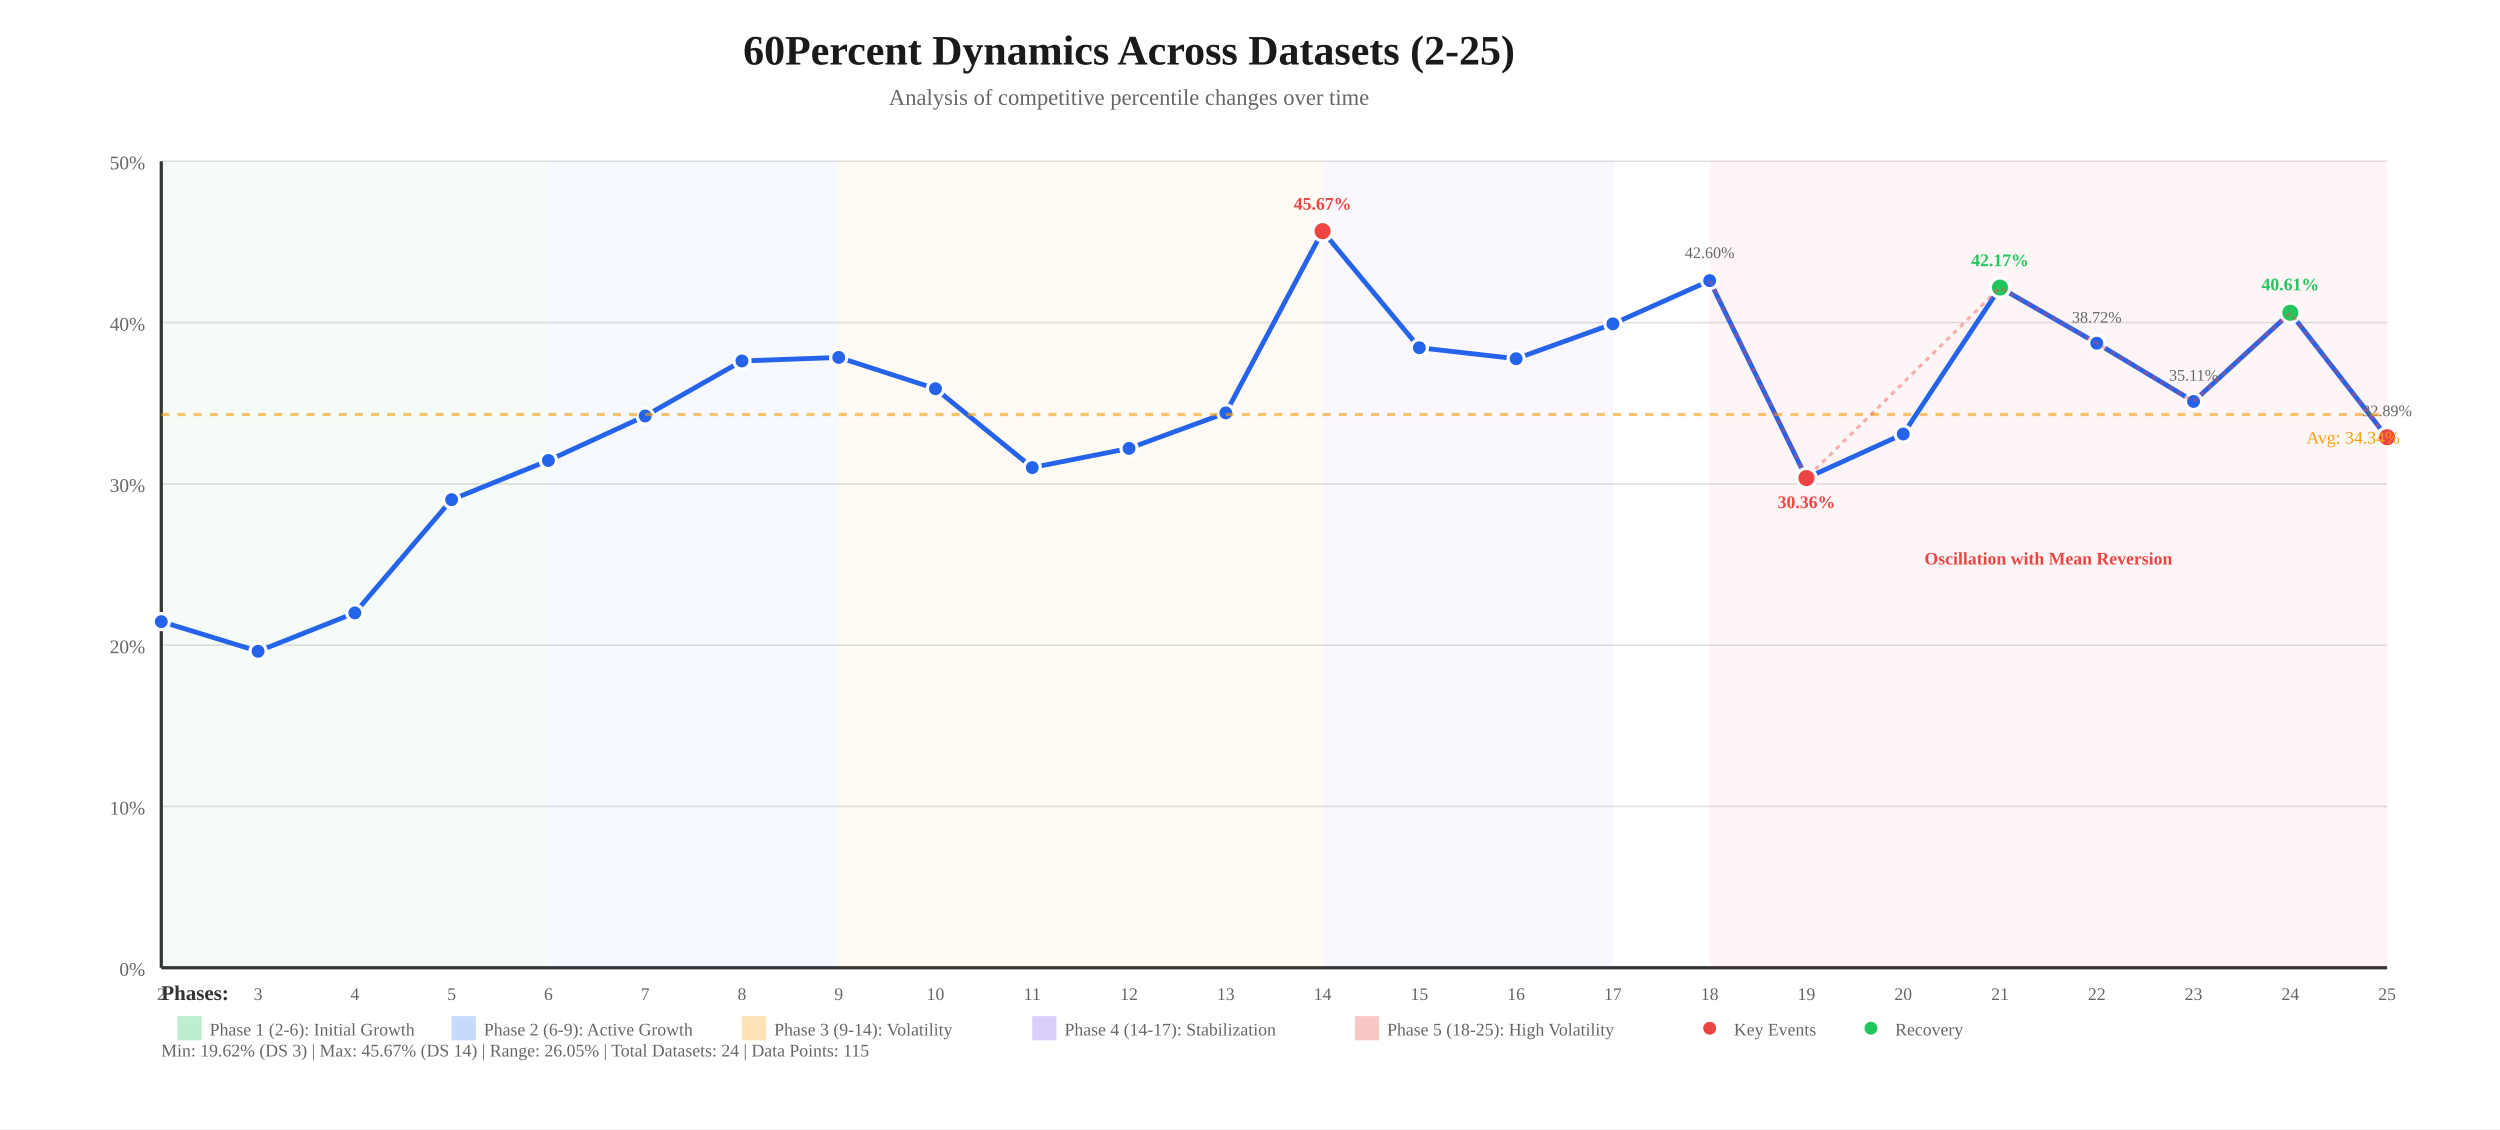
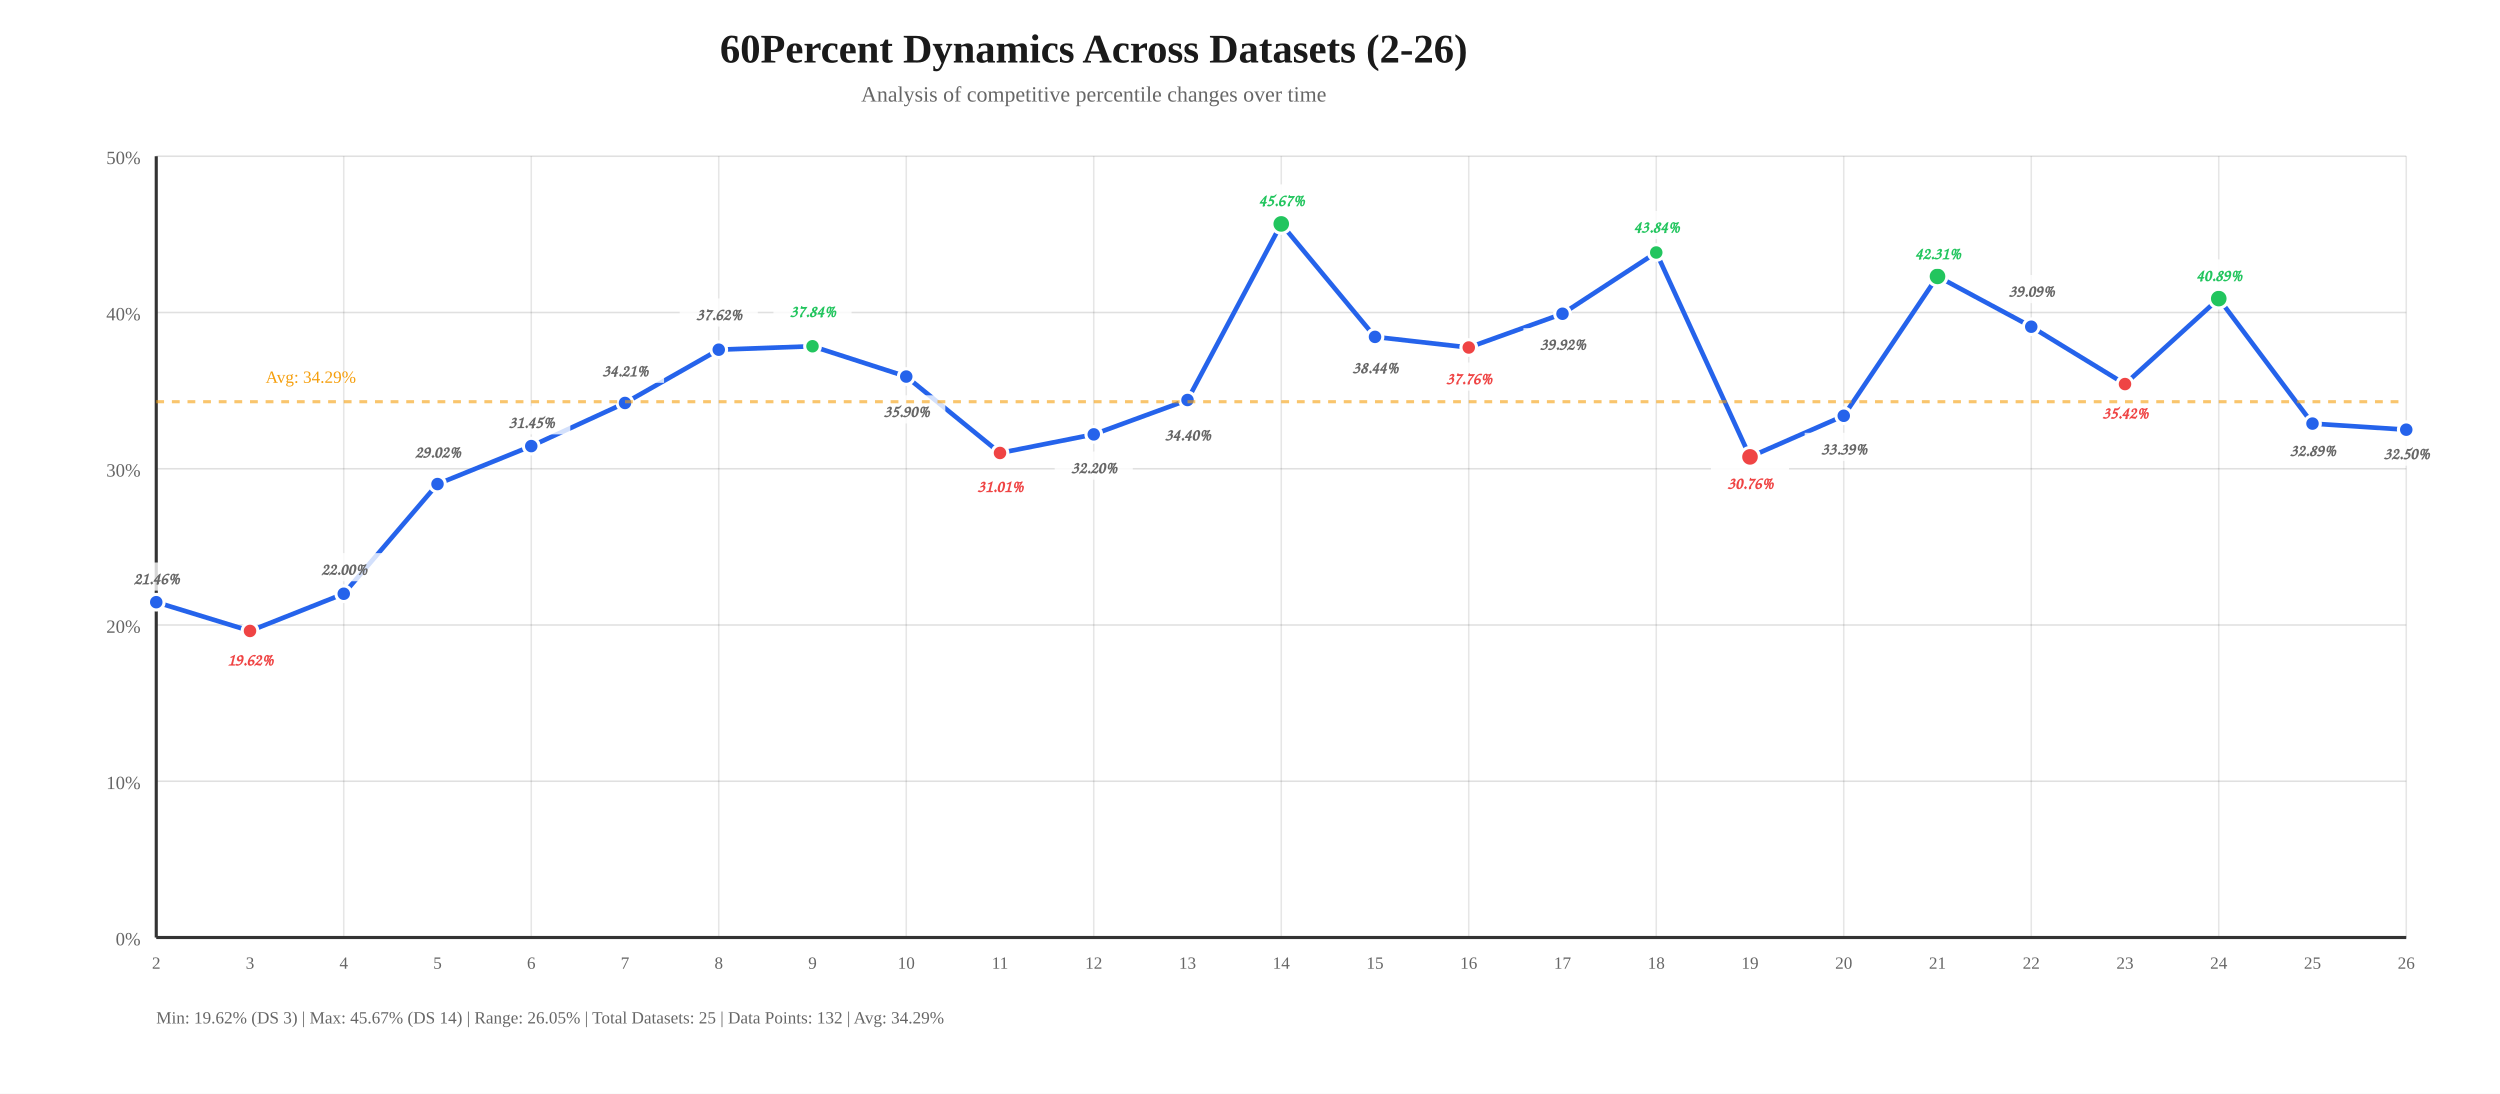
- <svg xmlns="http://www.w3.org/2000/svg" width="1550" height="700">
-   <rect width="1550" height="700" fill="#ffffff" />
+ <svg xmlns="http://www.w3.org/2000/svg" width="1600" height="700">
+   <style>
+     .point-label {
+       text-anchor: middle;
+       font-size: 11px;
+       font-weight: bold;
+       font-family: cursive;
+     }
+   </style>
+   <rect width="1600" height="700" fill="#ffffff" />
  <text x="700" y="40" text-anchor="middle" font-size="26" font-weight="bold" fill="#1a1a1a">
-     60Percent Dynamics Across Datasets (2-25)
+     60Percent Dynamics Across Datasets (2-26)
  </text>
  <text x="700" y="65" text-anchor="middle" font-size="14" fill="#666">
    Analysis of competitive percentile changes over time
  </text>
  <g transform="translate(100, 100)">
-     <line x1="0" y1="0" x2="1380" y2="0" stroke="#e0e0e0" stroke-width="1" />
-     <line x1="0" y1="100" x2="1380" y2="100" stroke="#e0e0e0" stroke-width="1" />
-     <line x1="0" y1="200" x2="1380" y2="200" stroke="#e0e0e0" stroke-width="1" />
-     <line x1="0" y1="300" x2="1380" y2="300" stroke="#e0e0e0" stroke-width="1" />
-     <line x1="0" y1="400" x2="1380" y2="400" stroke="#e0e0e0" stroke-width="1" />
-     <line x1="0" y1="500" x2="1380" y2="500" stroke="#e0e0e0" stroke-width="1" />
+     <line x1="0" y1="0" x2="1440" y2="0" stroke="#e0e0e0" stroke-width="1" />
+     <line x1="0" y1="100" x2="1440" y2="100" stroke="#e0e0e0" stroke-width="1" />
+     <line x1="0" y1="200" x2="1440" y2="200" stroke="#e0e0e0" stroke-width="1" />
+     <line x1="0" y1="300" x2="1440" y2="300" stroke="#e0e0e0" stroke-width="1" />
+     <line x1="0" y1="400" x2="1440" y2="400" stroke="#e0e0e0" stroke-width="1" />
+     <line x1="0" y1="500" x2="1440" y2="500" stroke="#e0e0e0" stroke-width="1" />
+     <line x1="0" y1="0" x2="0" y2="500" stroke="#000" stroke-width="1" opacity="0.1" />
+     <line x1="120" y1="0" x2="120" y2="500" stroke="#000" stroke-width="1" opacity="0.1" />
+     <line x1="240" y1="0" x2="240" y2="500" stroke="#000" stroke-width="1" opacity="0.1" />
+     <line x1="360" y1="0" x2="360" y2="500" stroke="#000" stroke-width="1" opacity="0.1" />
+     <line x1="480" y1="0" x2="480" y2="500" stroke="#000" stroke-width="1" opacity="0.1" />
+     <line x1="600" y1="0" x2="600" y2="500" stroke="#000" stroke-width="1" opacity="0.1" />
+     <line x1="720" y1="0" x2="720" y2="500" stroke="#000" stroke-width="1" opacity="0.1" />
+     <line x1="840" y1="0" x2="840" y2="500" stroke="#000" stroke-width="1" opacity="0.1" />
+     <line x1="960" y1="0" x2="960" y2="500" stroke="#000" stroke-width="1" opacity="0.1" />
+     <line x1="1080" y1="0" x2="1080" y2="500" stroke="#000" stroke-width="1" opacity="0.1" />
+     <line x1="1200" y1="0" x2="1200" y2="500" stroke="#000" stroke-width="1" opacity="0.1" />
+     <line x1="1320" y1="0" x2="1320" y2="500" stroke="#000" stroke-width="1" opacity="0.1" />
+     <line x1="1440" y1="0" x2="1440" y2="500" stroke="#000" stroke-width="1" opacity="0.1" />
    <text x="-10" y="5" text-anchor="end" font-size="12" fill="#666">50%</text>
    <text x="-10" y="105" text-anchor="end" font-size="12" fill="#666">
      40%
    </text>
    <text x="-10" y="205" text-anchor="end" font-size="12" fill="#666">
      30%
    </text>
    <text x="-10" y="305" text-anchor="end" font-size="12" fill="#666">
      20%
    </text>
    <text x="-10" y="405" text-anchor="end" font-size="12" fill="#666">
      10%
    </text>
    <text x="-10" y="505" text-anchor="end" font-size="12" fill="#666">0%</text>
-     <line x1="0" y1="500" x2="1380" y2="500" stroke="#333" stroke-width="2" />
+     <line x1="0" y1="500" x2="1440" y2="500" stroke="#333" stroke-width="2" />
    <line x1="0" y1="0" x2="0" y2="500" stroke="#333" stroke-width="2" />
    <text x="0" y="520" text-anchor="middle" font-size="11" fill="#666">2</text>
    <text x="60" y="520" text-anchor="middle" font-size="11" fill="#666">
      3
    </text>
    <text x="120" y="520" text-anchor="middle" font-size="11" fill="#666">
      4
    </text>
    <text x="180" y="520" text-anchor="middle" font-size="11" fill="#666">
      5
    </text>
    <text x="240" y="520" text-anchor="middle" font-size="11" fill="#666">
      6
    </text>
    <text x="300" y="520" text-anchor="middle" font-size="11" fill="#666">
      7
    </text>
    <text x="360" y="520" text-anchor="middle" font-size="11" fill="#666">
      8
    </text>
    <text x="420" y="520" text-anchor="middle" font-size="11" fill="#666">
      9
    </text>
    <text x="480" y="520" text-anchor="middle" font-size="11" fill="#666">
      10
    </text>
    <text x="540" y="520" text-anchor="middle" font-size="11" fill="#666">
      11
    </text>
    <text x="600" y="520" text-anchor="middle" font-size="11" fill="#666">
      12
    </text>
    <text x="660" y="520" text-anchor="middle" font-size="11" fill="#666">
      13
    </text>
    <text x="720" y="520" text-anchor="middle" font-size="11" fill="#666">
      14
    </text>
    <text x="780" y="520" text-anchor="middle" font-size="11" fill="#666">
      15
    </text>
    <text x="840" y="520" text-anchor="middle" font-size="11" fill="#666">
      16
    </text>
    <text x="900" y="520" text-anchor="middle" font-size="11" fill="#666">
      17
    </text>
    <text x="960" y="520" text-anchor="middle" font-size="11" fill="#666">
      18
    </text>
    <text x="1020" y="520" text-anchor="middle" font-size="11" fill="#666">
      19
    </text>
    <text x="1080" y="520" text-anchor="middle" font-size="11" fill="#666">
      20
    </text>
    <text x="1140" y="520" text-anchor="middle" font-size="11" fill="#666">
      21
    </text>
    <text x="1200" y="520" text-anchor="middle" font-size="11" fill="#666">
      22
    </text>
    <text x="1260" y="520" text-anchor="middle" font-size="11" fill="#666">
      23
    </text>
    <text x="1320" y="520" text-anchor="middle" font-size="11" fill="#666">
      24
    </text>
    <text x="1380" y="520" text-anchor="middle" font-size="11" fill="#666">
      25
    </text>
-     <rect x="0" y="0" width="240" height="500" fill="#22c55e" opacity="0.05" />
-     <rect x="240" y="0" width="180" height="500" fill="#3b82f6" opacity="0.05" />
-     <rect x="420" y="0" width="300" height="500" fill="#f59e0b" opacity="0.05" />
-     <rect x="720" y="0" width="180" height="500" fill="#8b5cf6" opacity="0.05" />
-     <rect x="960" y="0" width="420" height="500" fill="#ef4444" opacity="0.05" />
-     <polyline points="0,285.4 60,303.8 120,280 180,209.8 240,185.5 300,157.9 360,123.8 420,121.6 480,141 540,189.9 600,178 660,156 720,43.3 780,115.6 840,122.4 900,100.8 960,74 1020,196.4 1080,169.1 1140,78.3 1200,112.8 1260,148.9 1320,93.9 1380,171.1" fill="none" stroke="#2563eb" stroke-width="3" stroke-linejoin="round" />
+     <text x="1440" y="520" text-anchor="middle" font-size="11" fill="#666">
+       26
+     </text>
+     <polyline points="0,285.4 60,303.8 120,280 180,209.8 240,185.5 300,157.9 360,123.8 420,121.6 480,141 540,189.9 600,178 660,156 720,43.3 780,115.6 840,122.4 900,100.8 960,61.6 1020,192.4 1080,166.1 1140,76.9 1200,109.1 1260,145.8 1320,91.1 1380,171.1 1440,175" fill="none" stroke="#2563eb" stroke-width="3" stroke-linejoin="round" />
    <circle cx="0" cy="285.4" r="5" fill="#2563eb" stroke="#fff" stroke-width="2" />
-     <circle cx="60" cy="303.8" r="5" fill="#2563eb" stroke="#fff" stroke-width="2" />
+     <circle cx="60" cy="303.8" r="5" fill="#ef4444" stroke="#fff" stroke-width="2" />
    <circle cx="120" cy="280" r="5" fill="#2563eb" stroke="#fff" stroke-width="2" />
    <circle cx="180" cy="209.8" r="5" fill="#2563eb" stroke="#fff" stroke-width="2" />
    <circle cx="240" cy="185.5" r="5" fill="#2563eb" stroke="#fff" stroke-width="2" />
    <circle cx="300" cy="157.9" r="5" fill="#2563eb" stroke="#fff" stroke-width="2" />
    <circle cx="360" cy="123.8" r="5" fill="#2563eb" stroke="#fff" stroke-width="2" />
-     <circle cx="420" cy="121.6" r="5" fill="#2563eb" stroke="#fff" stroke-width="2" />
+     <circle cx="420" cy="121.6" r="5" fill="#22c55e" stroke="#fff" stroke-width="2" />
    <circle cx="480" cy="141" r="5" fill="#2563eb" stroke="#fff" stroke-width="2" />
-     <circle cx="540" cy="189.9" r="5" fill="#2563eb" stroke="#fff" stroke-width="2" />
+     <circle cx="540" cy="189.9" r="5" fill="#ef4444" stroke="#fff" stroke-width="2" />
    <circle cx="600" cy="178" r="5" fill="#2563eb" stroke="#fff" stroke-width="2" />
    <circle cx="660" cy="156" r="5" fill="#2563eb" stroke="#fff" stroke-width="2" />
-     <circle cx="720" cy="43.3" r="6" fill="#ef4444" stroke="#fff" stroke-width="2" />
+     <circle cx="720" cy="43.3" r="6" fill="#22c55e" stroke="#fff" stroke-width="2" />
    <circle cx="780" cy="115.6" r="5" fill="#2563eb" stroke="#fff" stroke-width="2" />
-     <circle cx="840" cy="122.4" r="5" fill="#2563eb" stroke="#fff" stroke-width="2" />
+     <circle cx="840" cy="122.4" r="5" fill="#ef4444" stroke="#fff" stroke-width="2" />
    <circle cx="900" cy="100.8" r="5" fill="#2563eb" stroke="#fff" stroke-width="2" />
-     <circle cx="960" cy="74" r="5" fill="#2563eb" stroke="#fff" stroke-width="2" />
-     <circle cx="1020" cy="196.4" r="6" fill="#ef4444" stroke="#fff" stroke-width="2" />
-     <circle cx="1080" cy="169.1" r="5" fill="#2563eb" stroke="#fff" stroke-width="2" />
-     <circle cx="1140" cy="78.3" r="6" fill="#22c55e" stroke="#fff" stroke-width="2" />
-     <circle cx="1200" cy="112.8" r="5" fill="#2563eb" stroke="#fff" stroke-width="2" />
-     <circle cx="1260" cy="148.9" r="5" fill="#2563eb" stroke="#fff" stroke-width="2" />
-     <circle cx="1320" cy="93.9" r="6" fill="#22c55e" stroke="#fff" stroke-width="2" />
-     <circle cx="1380" cy="171.1" r="6" fill="#ef4444" stroke="#fff" stroke-width="2" />
-     <text x="720" y="30" text-anchor="middle" font-size="11" font-weight="bold" fill="#ef4444">
-       45.67%
-     </text>
-     <text x="1020" y="215" text-anchor="middle" font-size="11" font-weight="bold" fill="#ef4444">
-       30.36%
-     </text>
-     <text x="1140" y="65" text-anchor="middle" font-size="11" font-weight="bold" fill="#22c55e">
-       42.17%
-     </text>
-     <text x="960" y="60" text-anchor="middle" font-size="10" fill="#666">
-       42.60%
-     </text>
-     <text x="1200" y="100" text-anchor="middle" font-size="10" fill="#666">
-       38.72%
-     </text>
-     <text x="1260" y="136" text-anchor="middle" font-size="10" fill="#666">
-       35.11%
-     </text>
-     <text x="1320" y="80" text-anchor="middle" font-size="11" font-weight="bold" fill="#22c55e">
-       40.61%
-     </text>
-     <text x="1380" y="158" text-anchor="middle" font-size="10" fill="#666">
-       32.89%
-     </text>
-     <line x1="0" y1="157" x2="1380" y2="157" stroke="#f59e0b" stroke-width="2" stroke-dasharray="5,5" opacity="0.6" />
-     <text x="1330" y="175" font-size="11" fill="#f59e0b">Avg: 34.34%</text>
-     <path d="M 960 74 L 1020 196.4 L 1140 78.3 L 1200 112.8 L 1260 148.9 L 1320 93.9 L 1380 171.1" fill="none" stroke="#ef4444" stroke-width="2" stroke-dasharray="3,3" opacity="0.4" />
-     <text x="1170" y="250" text-anchor="middle" font-size="11" font-weight="bold" fill="#ef4444">
-       Oscillation with Mean Reversion
-     </text>
-   </g>
-   <g transform="translate(100, 620)">
-     <text x="0" y="0" font-size="13" font-weight="bold" fill="#333">
-       Phases:
-     </text>
-     <rect x="10" y="10" width="15" height="15" fill="#22c55e" opacity="0.3" />
-     <text x="30" y="22" font-size="11" fill="#666">
-       Phase 1 (2-6): Initial Growth
-     </text>
-     <rect x="180" y="10" width="15" height="15" fill="#3b82f6" opacity="0.3" />
-     <text x="200" y="22" font-size="11" fill="#666">
-       Phase 2 (6-9): Active Growth
-     </text>
-     <rect x="360" y="10" width="15" height="15" fill="#f59e0b" opacity="0.3" />
-     <text x="380" y="22" font-size="11" fill="#666">
-       Phase 3 (9-14): Volatility
-     </text>
-     <rect x="540" y="10" width="15" height="15" fill="#8b5cf6" opacity="0.3" />
-     <text x="560" y="22" font-size="11" fill="#666">
-       Phase 4 (14-17): Stabilization
-     </text>
-     <rect x="740" y="10" width="15" height="15" fill="#ef4444" opacity="0.3" />
-     <text x="760" y="22" font-size="11" fill="#666">
-       Phase 5 (18-25): High Volatility
-     </text>
-     <circle cx="960" cy="17.5" r="5" fill="#ef4444" stroke="#fff" stroke-width="2" />
-     <text x="975" y="22" font-size="11" fill="#666">Key Events</text>
-     <circle cx="1060" cy="17.5" r="5" fill="#22c55e" stroke="#fff" stroke-width="2" />
-     <text x="1075" y="22" font-size="11" fill="#666">Recovery</text>
+     <circle cx="960" cy="61.6" r="5" fill="#22c55e" stroke="#fff" stroke-width="2" />
+     <circle cx="1020" cy="192.4" r="6" fill="#ef4444" stroke="#fff" stroke-width="2" />
+     <circle cx="1080" cy="166.1" r="5" fill="#2563eb" stroke="#fff" stroke-width="2" />
+     <circle cx="1140" cy="76.9" r="6" fill="#22c55e" stroke="#fff" stroke-width="2" />
+     <circle cx="1200" cy="109.1" r="5" fill="#2563eb" stroke="#fff" stroke-width="2" />
+     <circle cx="1260" cy="145.8" r="5" fill="#ef4444" stroke="#fff" stroke-width="2" />
+     <circle cx="1320" cy="91.1" r="6" fill="#22c55e" stroke="#fff" stroke-width="2" />
+     <circle cx="1380" cy="171.1" r="5" fill="#2563eb" stroke="#fff" stroke-width="2" />
+     <circle cx="1440" cy="175" r="5" fill="#2563eb" stroke="#fff" stroke-width="2" />
+     <rect x="-25" y="260" width="50" height="18" fill="white" opacity="0.8" />
+     <text x="0" y="274" class="point-label" fill="#666">21.46%</text>
+     <rect x="35" y="312" width="50" height="18" fill="white" opacity="0.8" />
+     <text x="60" y="326" class="point-label" fill="#ef4444">19.62%</text>
+     <rect x="95" y="254" width="50" height="18" fill="white" opacity="0.8" />
+     <text x="120" y="268" class="point-label" fill="#666">22.00%</text>
+     <rect x="155" y="179" width="50" height="18" fill="white" opacity="0.8" />
+     <text x="180" y="193" class="point-label" fill="#666">29.02%</text>
+     <rect x="215" y="160" width="50" height="18" fill="white" opacity="0.8" />
+     <text x="240" y="174" class="point-label" fill="#666">31.45%</text>
+     <rect x="275" y="127" width="50" height="18" fill="white" opacity="0.8" />
+     <text x="300" y="141" class="point-label" fill="#666">34.21%</text>
+     <rect x="335" y="91" width="50" height="18" fill="white" opacity="0.8" />
+     <text x="360" y="105" class="point-label" fill="#666">37.62%</text>
+     <rect x="395" y="89" width="50" height="18" fill="white" opacity="0.8" />
+     <text x="420" y="103" class="point-label" fill="#22c55e">37.84%</text>
+     <rect x="455" y="153" width="50" height="18" fill="white" opacity="0.8" />
+     <text x="480" y="167" class="point-label" fill="#666">35.90%</text>
+     <rect x="515" y="201" width="50" height="18" fill="white" opacity="0.8" />
+     <text x="540" y="215" class="point-label" fill="#ef4444">31.01%</text>
+     <rect x="575" y="189" width="50" height="18" fill="white" opacity="0.8" />
+     <text x="600" y="203" class="point-label" fill="#666">32.20%</text>
+     <rect x="635" y="168" width="50" height="18" fill="white" opacity="0.8" />
+     <text x="660" y="182" class="point-label" fill="#666">34.40%</text>
+     <rect x="695" y="18" width="50" height="20" fill="white" opacity="0.9" />
+     <text x="720" y="32" class="point-label" fill="#22c55e">45.67%</text>
+     <rect x="995" y="199" width="50" height="20" fill="white" opacity="0.9" />
+     <text x="1020" y="213" class="point-label" fill="#ef4444">30.76%</text>
+     <rect x="1115" y="52" width="50" height="20" fill="white" opacity="0.9" />
+     <text x="1140" y="66" class="point-label" fill="#22c55e">42.31%</text>
+     <rect x="755" y="125" width="50" height="18" fill="white" opacity="0.8" />
+     <text x="780" y="139" class="point-label" fill="#666">38.44%</text>
+     <rect x="815" y="132" width="50" height="18" fill="white" opacity="0.8" />
+     <text x="840" y="146" class="point-label" fill="#ef4444">37.76%</text>
+     <rect x="875" y="110" width="50" height="18" fill="white" opacity="0.8" />
+     <text x="900" y="124" class="point-label" fill="#666">39.92%</text>
+     <rect x="935" y="35" width="50" height="18" fill="white" opacity="0.8" />
+     <text x="960" y="49" class="point-label" fill="#22c55e">43.84%</text>
+     <rect x="1055" y="177" width="50" height="18" fill="white" opacity="0.8" />
+     <text x="1080" y="191" class="point-label" fill="#666">33.39%</text>
+     <rect x="1175" y="76" width="50" height="18" fill="white" opacity="0.8" />
+     <text x="1200" y="90" class="point-label" fill="#666">39.09%</text>
+     <rect x="1235" y="154" width="50" height="18" fill="white" opacity="0.8" />
+     <text x="1260" y="168" class="point-label" fill="#ef4444">35.42%</text>
+     <rect x="1295" y="66" width="50" height="20" fill="white" opacity="0.9" />
+     <text x="1320" y="80" class="point-label" fill="#22c55e">40.89%</text>
+     <rect x="1355" y="178" width="50" height="18" fill="white" opacity="0.8" />
+     <text x="1380" y="192" class="point-label" fill="#666">32.89%</text>
+     <rect x="1415" y="180" width="50" height="18" fill="white" opacity="0.8" />
+     <text x="1440" y="194" class="point-label" fill="#666">32.50%</text>
+     <line x1="0" y1="157.1" x2="1440" y2="157.1" stroke="#f59e0b" stroke-width="2" stroke-dasharray="5,5" opacity="0.6" />
+     <text x="70" y="145" font-size="11" fill="#f59e0b">Avg: 34.29%</text>
  </g>
  <g transform="translate(100, 655)">
    <text x="0" y="0" font-size="11" fill="#666">
      Min: 19.62% (DS 3) | Max: 45.67% (DS 14) | Range: 26.05% | Total Datasets:
-       24 | Data Points: 115
+       25 | Data Points: 132 | Avg: 34.29%
    </text>
  </g>
</svg>
